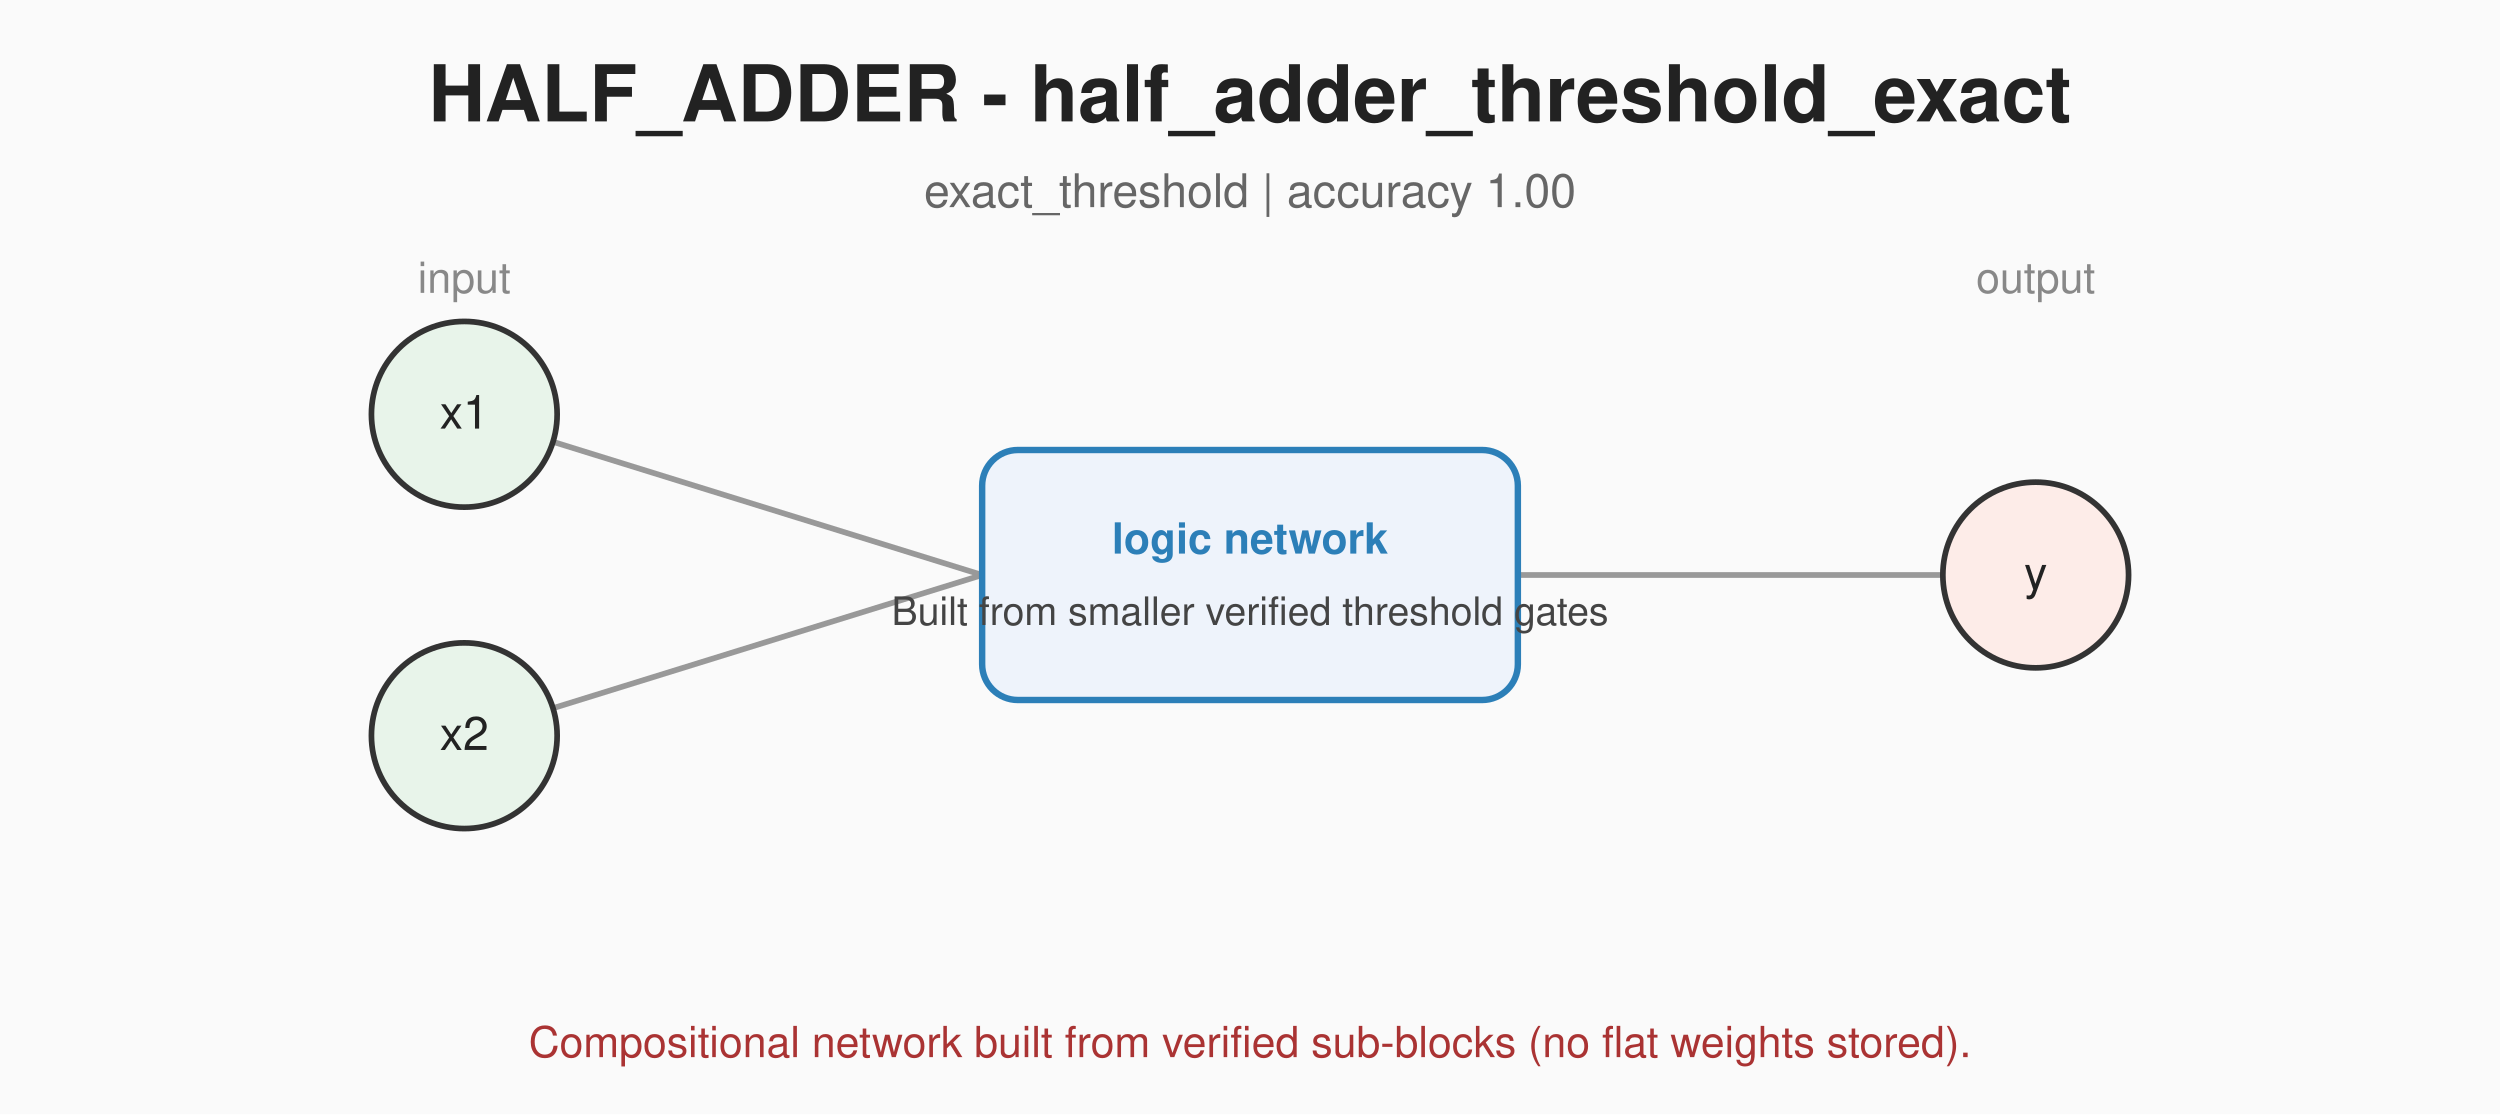
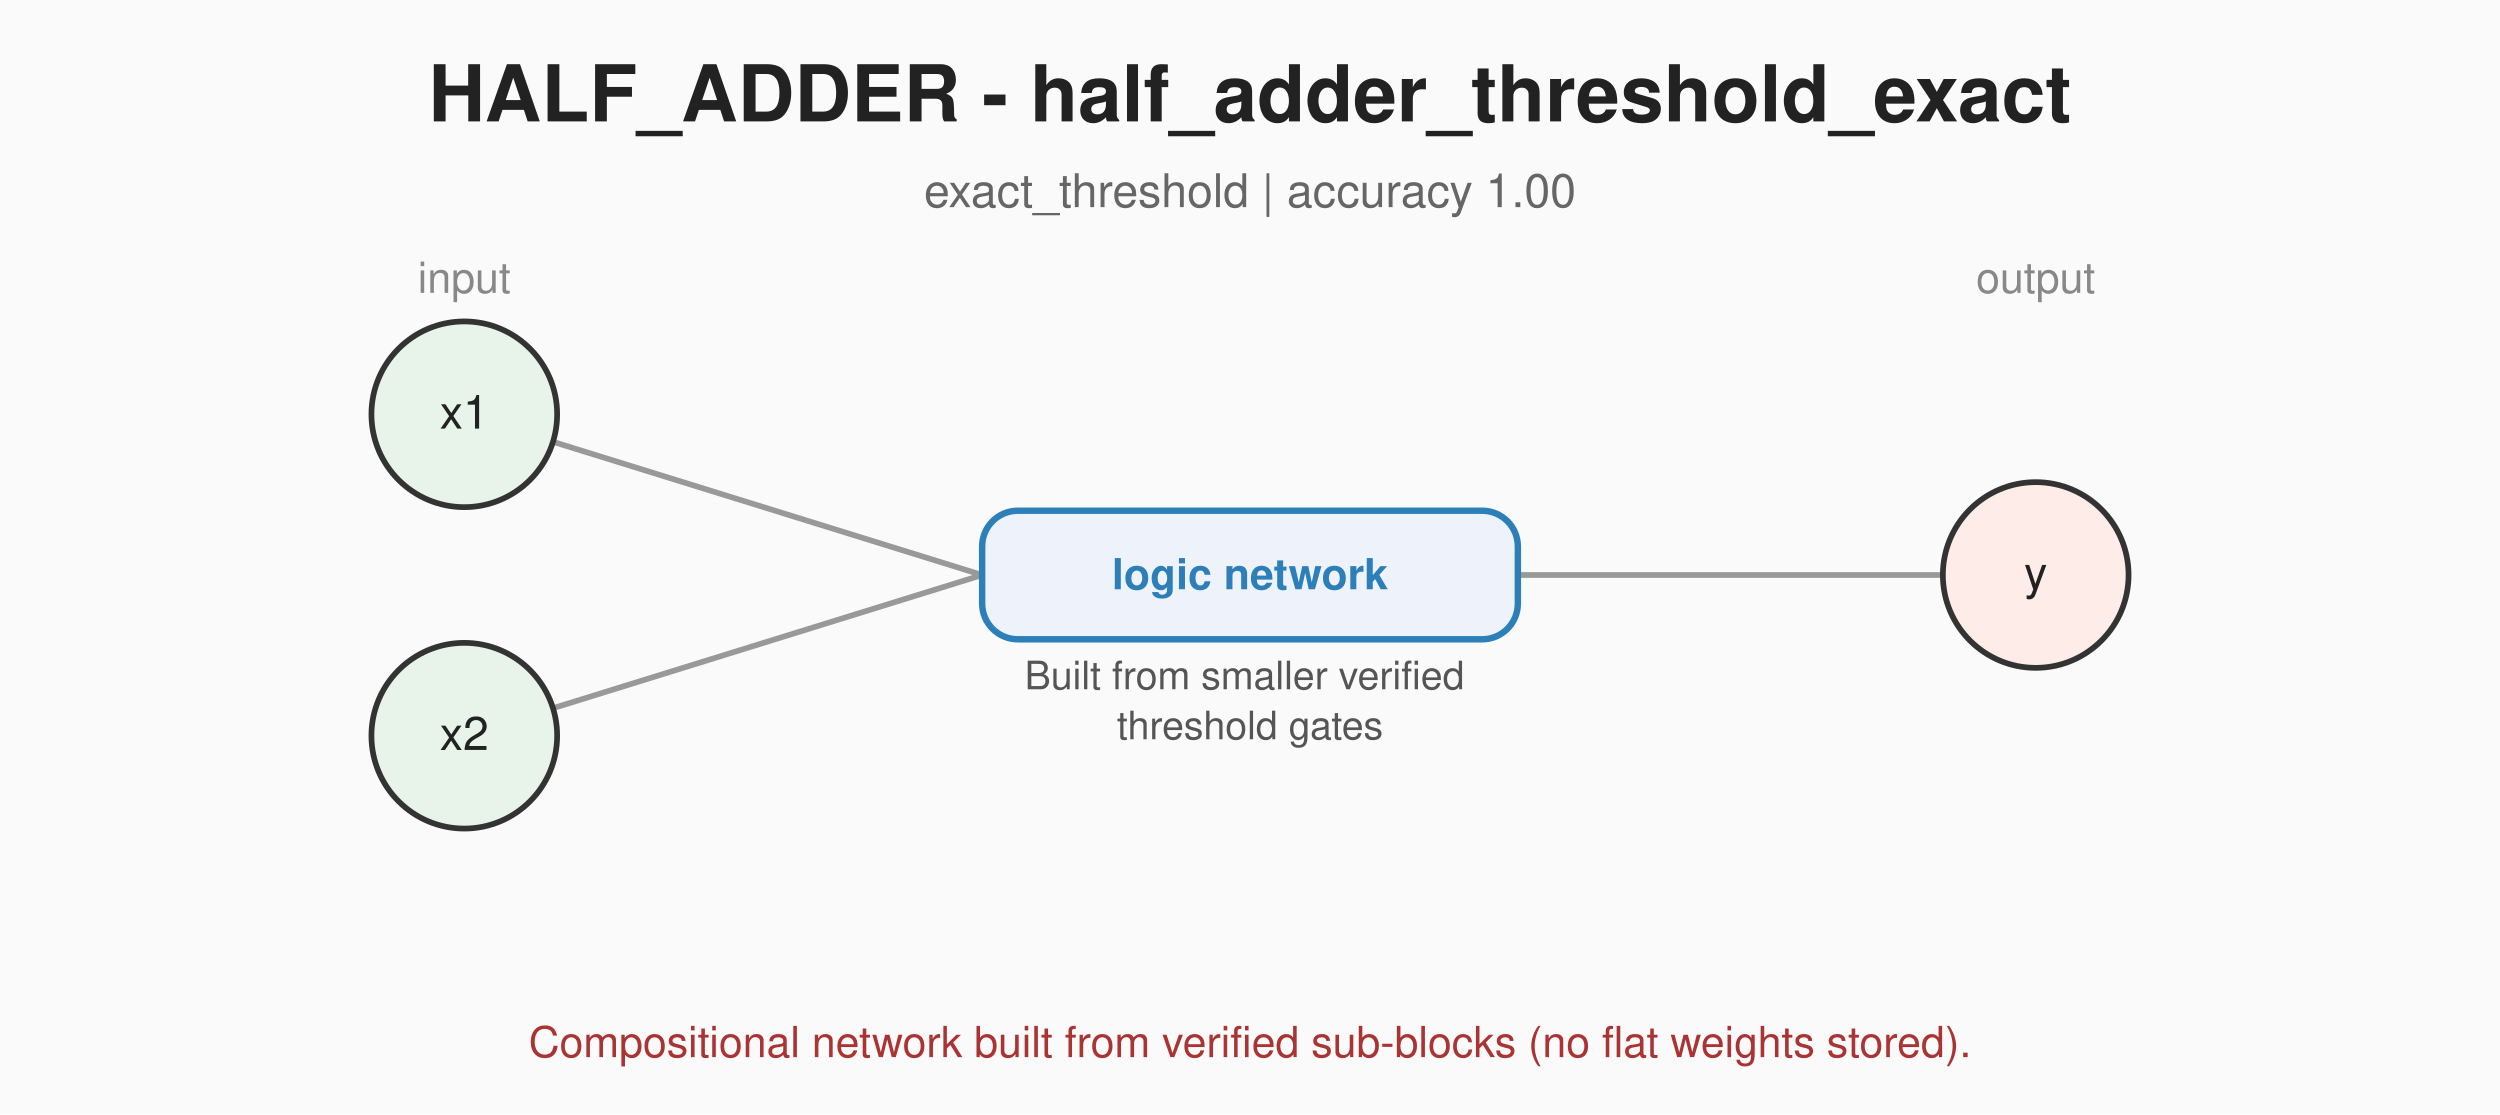
<svg xmlns="http://www.w3.org/2000/svg" width="700" height="312" viewBox="0 0 700 312" font-family="Helvetica, Arial, sans-serif">
  <style type="text/css">
  .edge { cursor: pointer; }
  .edge-line { transition: stroke-width .15s, stroke-opacity .15s; }
  .edge:hover .edge-line { stroke-opacity: 1; stroke-width: 5; }
  .edge .wlabel { transition: opacity .15s; }
  .edge:hover .wlabel rect { stroke-width: 2; }
  .neuron { cursor: pointer; transition: stroke-width .15s; }
  .neuron:hover { stroke-width: 3; }
  .neuron.dim { opacity: .35; }
  .edge.dim .edge-line { opacity: .2; }
  .edge.dim .wlabel { opacity: .25; }
  svg.hide-weights .wlabel { display: none; }
  svg.hide-biases .bias-label { display: none; }
</style>
  <rect width="700" height="312" fill="#fafafa" />
  <text x="350.0" y="34" text-anchor="middle" font-size="22" font-weight="bold" fill="#222">HALF_ADDER - half_adder_threshold_exact</text>
  <text x="350.0" y="58" text-anchor="middle" font-size="13" fill="#666">exact_threshold  |  accuracy 1.00</text>
  <g id="diagram">
    <line x1="130.0" y1="116.0" x2="275.0" y2="161.0" stroke="#999" stroke-width="1.6" />
    <line x1="130.0" y1="206.0" x2="275.0" y2="161.0" stroke="#999" stroke-width="1.6" />
    <line x1="425.0" y1="161.0" x2="570.0" y2="161.0" stroke="#999" stroke-width="1.6" />
-     <rect x="275.0" y="126.0" width="150" height="70" rx="10" fill="#eef3fb" stroke="#2c7fb8" stroke-width="1.8" />
-     <text x="350.0" y="155.0" text-anchor="middle" font-size="12" fill="#2c7fb8" font-weight="bold">logic network</text>
-     <text x="350.0" y="175.0" text-anchor="middle" font-size="11" fill="#444">Built from smaller verified threshold gates</text>
+     <rect x="275.0" y="143.0" width="150" height="36" rx="10" fill="#eef3fb" stroke="#2c7fb8" stroke-width="1.8" />
+     <text x="350.0" y="165.0" text-anchor="middle" font-size="12" fill="#2c7fb8" font-weight="bold">logic network</text>
+     <text x="350.0" y="193.0" text-anchor="middle" font-size="11" fill="#555">
+       <tspan x="350.0" dy="0">Built from smaller verified</tspan>
+       <tspan x="350.0" dy="14">threshold gates</tspan>
+     </text>
    <circle cx="130.0" cy="116.0" r="26" fill="#e8f4ea" stroke="#333333" stroke-width="1.6" />
    <text x="130.0" y="120.0" text-anchor="middle" font-size="13" fill="#222">x1</text>
    <circle cx="130.0" cy="206.0" r="26" fill="#e8f4ea" stroke="#333333" stroke-width="1.6" />
    <text x="130.0" y="210.0" text-anchor="middle" font-size="13" fill="#222">x2</text>
    <circle cx="570.0" cy="161.0" r="26" fill="#fdece8" stroke="#333333" stroke-width="1.6" />
    <text x="570.0" y="165.0" text-anchor="middle" font-size="13" fill="#222">y</text>
    <text x="130.0" y="82.0" text-anchor="middle" font-size="12" fill="#888">input</text>
    <text x="570.0" y="82.0" text-anchor="middle" font-size="12" fill="#888">output</text>
    <text x="350.0" y="296" text-anchor="middle" font-size="12" fill="#a33">Compositional network built from verified sub-blocks (no flat weights stored).</text>
  </g>
</svg>
